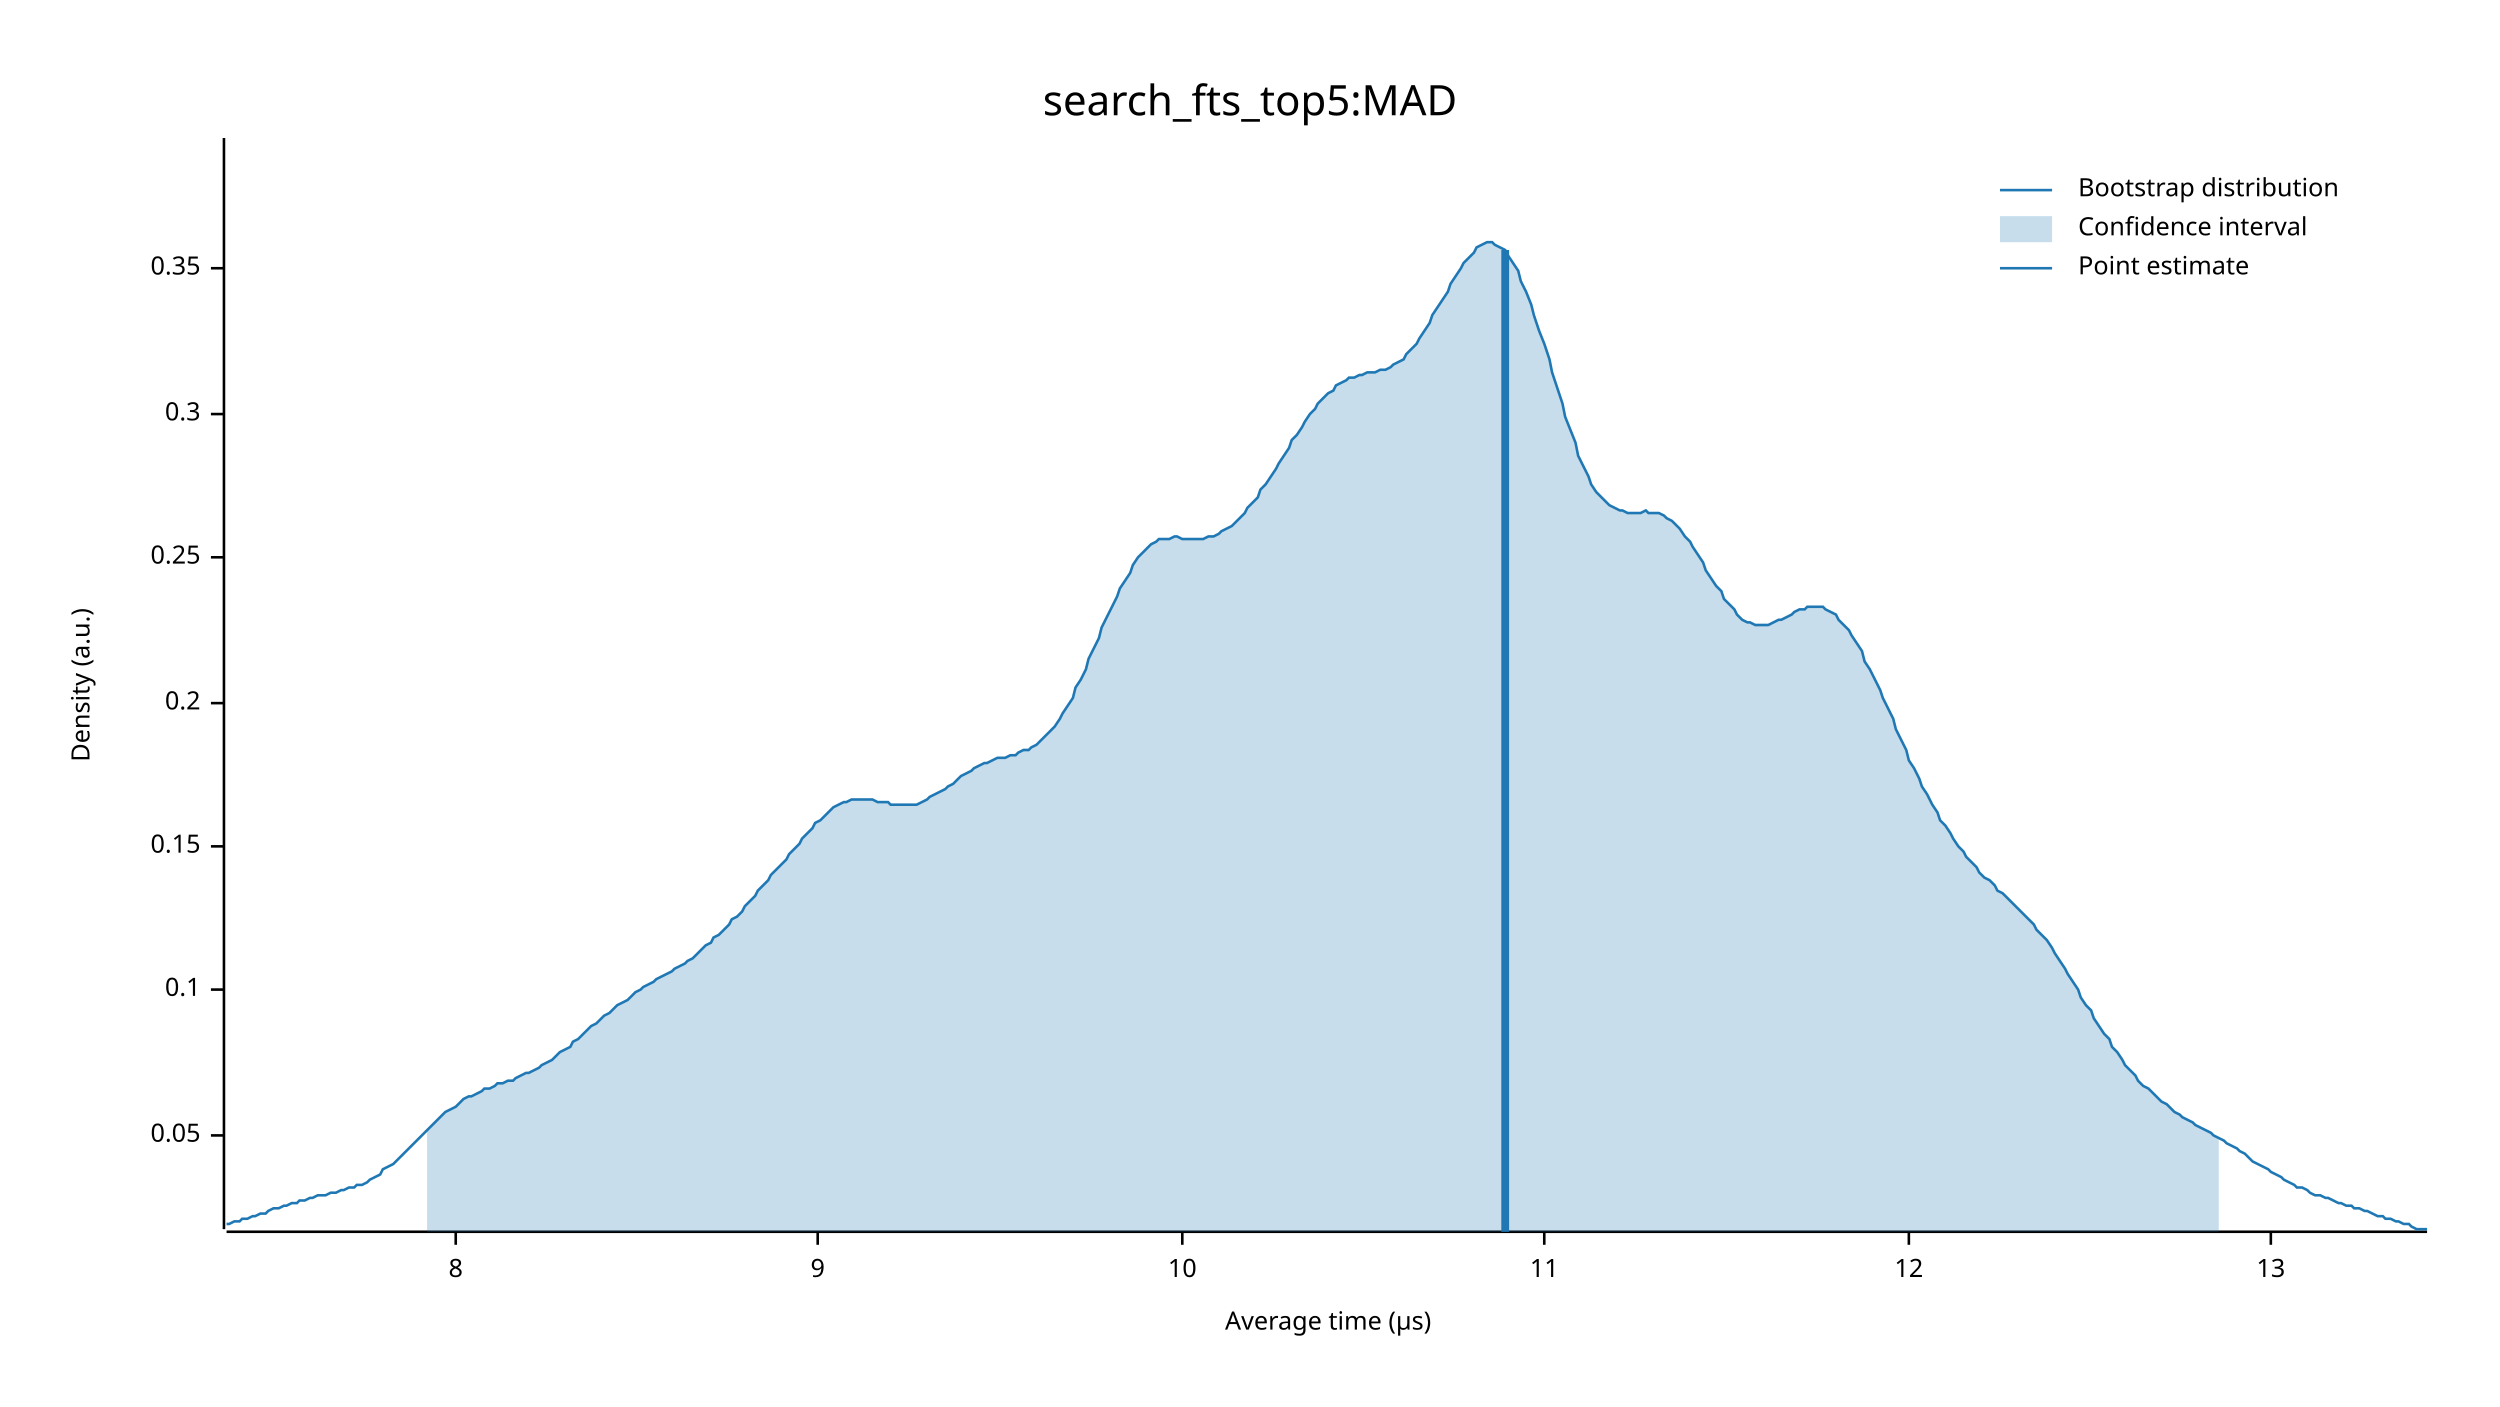
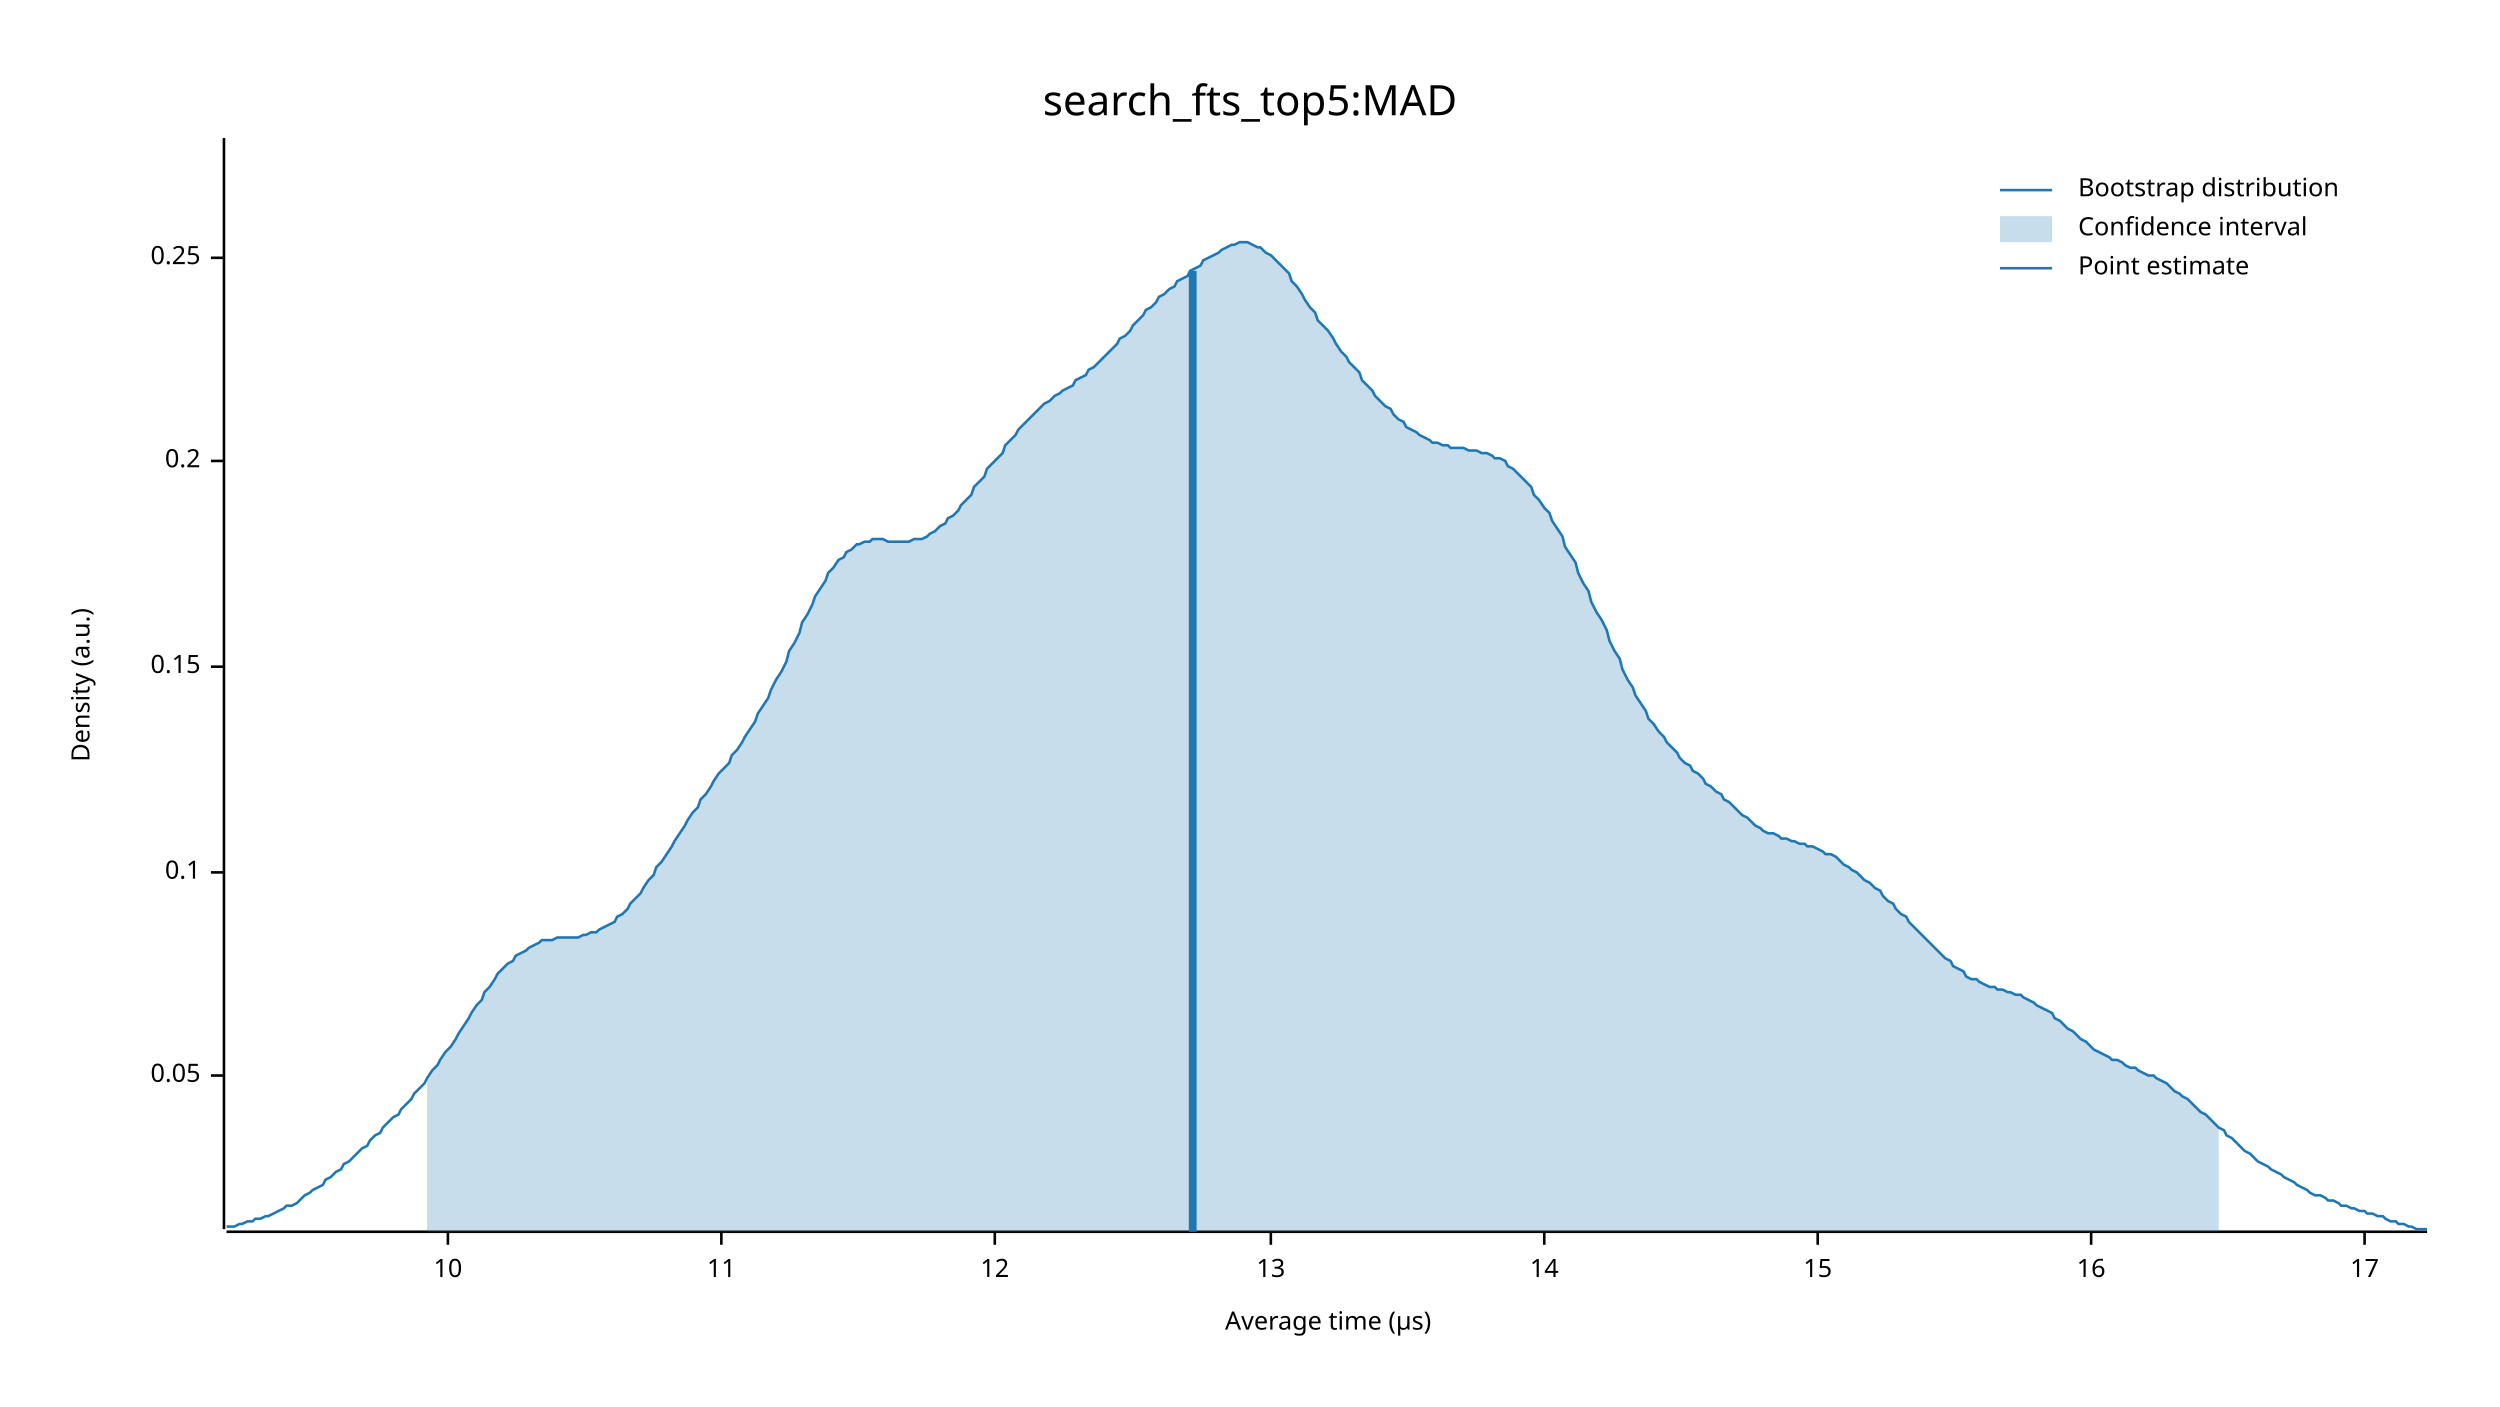
<svg xmlns="http://www.w3.org/2000/svg" width="960" height="540" viewBox="0 0 960 540">
  <text x="480" y="32" dy="0.76em" text-anchor="middle" font-family="sans-serif" font-size="16.129" opacity="1" fill="#000000">
search_fts_top5:MAD
</text>
  <text x="27" y="263" dy="0.76em" text-anchor="middle" font-family="sans-serif" font-size="9.677" opacity="1" fill="#000000" transform="rotate(270, 27, 263)">
Density (a.u.)
</text>
  <text x="510" y="513" dy="-0.5ex" text-anchor="middle" font-family="sans-serif" font-size="9.677" opacity="1" fill="#000000">
Average time (µs)
</text>
  <polyline fill="none" opacity="1" stroke="#000000" stroke-width="1" points="86,53 86,472 " />
-   <text x="77" y="436" dy="0.5ex" text-anchor="end" font-family="sans-serif" font-size="9.677" opacity="1" fill="#000000">
+   <text x="77" y="413" dy="0.5ex" text-anchor="end" font-family="sans-serif" font-size="9.677" opacity="1" fill="#000000">
0.05
</text>
-   <polyline fill="none" opacity="1" stroke="#000000" stroke-width="1" points="81,436 86,436 " />
-   <text x="77" y="380" dy="0.5ex" text-anchor="end" font-family="sans-serif" font-size="9.677" opacity="1" fill="#000000">
+   <polyline fill="none" opacity="1" stroke="#000000" stroke-width="1" points="81,413 86,413 " />
+   <text x="77" y="335" dy="0.5ex" text-anchor="end" font-family="sans-serif" font-size="9.677" opacity="1" fill="#000000">
0.1
</text>
-   <polyline fill="none" opacity="1" stroke="#000000" stroke-width="1" points="81,380 86,380 " />
-   <text x="77" y="325" dy="0.5ex" text-anchor="end" font-family="sans-serif" font-size="9.677" opacity="1" fill="#000000">
+   <polyline fill="none" opacity="1" stroke="#000000" stroke-width="1" points="81,335 86,335 " />
+   <text x="77" y="256" dy="0.5ex" text-anchor="end" font-family="sans-serif" font-size="9.677" opacity="1" fill="#000000">
0.15
</text>
-   <polyline fill="none" opacity="1" stroke="#000000" stroke-width="1" points="81,325 86,325 " />
-   <text x="77" y="270" dy="0.5ex" text-anchor="end" font-family="sans-serif" font-size="9.677" opacity="1" fill="#000000">
+   <polyline fill="none" opacity="1" stroke="#000000" stroke-width="1" points="81,256 86,256 " />
+   <text x="77" y="177" dy="0.5ex" text-anchor="end" font-family="sans-serif" font-size="9.677" opacity="1" fill="#000000">
0.2
</text>
-   <polyline fill="none" opacity="1" stroke="#000000" stroke-width="1" points="81,270 86,270 " />
-   <text x="77" y="214" dy="0.5ex" text-anchor="end" font-family="sans-serif" font-size="9.677" opacity="1" fill="#000000">
+   <polyline fill="none" opacity="1" stroke="#000000" stroke-width="1" points="81,177 86,177 " />
+   <text x="77" y="99" dy="0.5ex" text-anchor="end" font-family="sans-serif" font-size="9.677" opacity="1" fill="#000000">
0.25
</text>
-   <polyline fill="none" opacity="1" stroke="#000000" stroke-width="1" points="81,214 86,214 " />
-   <text x="77" y="159" dy="0.5ex" text-anchor="end" font-family="sans-serif" font-size="9.677" opacity="1" fill="#000000">
- 0.3
- </text>
-   <polyline fill="none" opacity="1" stroke="#000000" stroke-width="1" points="81,159 86,159 " />
-   <text x="77" y="103" dy="0.5ex" text-anchor="end" font-family="sans-serif" font-size="9.677" opacity="1" fill="#000000">
- 0.35
- </text>
-   <polyline fill="none" opacity="1" stroke="#000000" stroke-width="1" points="81,103 86,103 " />
+   <polyline fill="none" opacity="1" stroke="#000000" stroke-width="1" points="81,99 86,99 " />
  <polyline fill="none" opacity="1" stroke="#000000" stroke-width="1" points="87,473 932,473 " />
-   <text x="175" y="483" dy="0.76em" text-anchor="middle" font-family="sans-serif" font-size="9.677" opacity="1" fill="#000000">
- 8
- </text>
-   <polyline fill="none" opacity="1" stroke="#000000" stroke-width="1" points="175,473 175,478 " />
-   <text x="314" y="483" dy="0.76em" text-anchor="middle" font-family="sans-serif" font-size="9.677" opacity="1" fill="#000000">
- 9
- </text>
-   <polyline fill="none" opacity="1" stroke="#000000" stroke-width="1" points="314,473 314,478 " />
-   <text x="454" y="483" dy="0.76em" text-anchor="middle" font-family="sans-serif" font-size="9.677" opacity="1" fill="#000000">
+   <text x="172" y="483" dy="0.76em" text-anchor="middle" font-family="sans-serif" font-size="9.677" opacity="1" fill="#000000">
10
</text>
-   <polyline fill="none" opacity="1" stroke="#000000" stroke-width="1" points="454,473 454,478 " />
-   <text x="593" y="483" dy="0.76em" text-anchor="middle" font-family="sans-serif" font-size="9.677" opacity="1" fill="#000000">
+   <polyline fill="none" opacity="1" stroke="#000000" stroke-width="1" points="172,473 172,478 " />
+   <text x="277" y="483" dy="0.76em" text-anchor="middle" font-family="sans-serif" font-size="9.677" opacity="1" fill="#000000">
11
</text>
-   <polyline fill="none" opacity="1" stroke="#000000" stroke-width="1" points="593,473 593,478 " />
-   <text x="733" y="483" dy="0.76em" text-anchor="middle" font-family="sans-serif" font-size="9.677" opacity="1" fill="#000000">
+   <polyline fill="none" opacity="1" stroke="#000000" stroke-width="1" points="277,473 277,478 " />
+   <text x="382" y="483" dy="0.76em" text-anchor="middle" font-family="sans-serif" font-size="9.677" opacity="1" fill="#000000">
12
</text>
-   <polyline fill="none" opacity="1" stroke="#000000" stroke-width="1" points="733,473 733,478 " />
-   <text x="872" y="483" dy="0.76em" text-anchor="middle" font-family="sans-serif" font-size="9.677" opacity="1" fill="#000000">
+   <polyline fill="none" opacity="1" stroke="#000000" stroke-width="1" points="382,473 382,478 " />
+   <text x="488" y="483" dy="0.76em" text-anchor="middle" font-family="sans-serif" font-size="9.677" opacity="1" fill="#000000">
13
</text>
-   <polyline fill="none" opacity="1" stroke="#000000" stroke-width="1" points="872,473 872,478 " />
-   <polyline fill="none" opacity="1" stroke="#1F78B4" stroke-width="1" points="87,470 88,470 90,469 92,469 93,468 95,468 97,467 98,467 100,466 102,466 103,465 105,464 107,464 109,463 110,463 112,462 114,462 115,461 117,461 119,460 120,460 122,459 124,459 125,459 127,458 129,458 131,457 132,457 134,456 136,456 137,455 139,455 141,454 142,453 144,452 146,451 147,449 149,448 151,447 153,445 154,444 156,442 158,440 159,439 161,437 163,435 164,434 166,432 168,430 169,429 171,427 173,426 175,425 176,424 178,422 180,421 181,421 183,420 185,419 186,418 188,418 190,417 191,416 193,416 195,415 197,415 198,414 200,413 202,412 203,412 205,411 207,410 208,409 210,408 212,407 214,405 215,404 217,403 219,402 220,400 222,399 224,397 225,396 227,394 229,393 230,392 232,390 234,389 236,387 237,386 239,385 241,384 242,383 244,381 246,380 247,379 249,378 251,377 252,376 254,375 256,374 258,373 259,372 261,371 263,370 264,369 266,368 268,366 269,365 271,363 273,362 274,360 276,359 278,357 280,355 281,353 283,352 285,350 286,348 288,346 290,344 291,342 293,340 295,338 296,336 298,334 300,332 302,330 303,328 305,326 307,324 308,322 310,320 312,318 313,316 315,315 317,313 318,312 320,310 322,309 324,308 325,308 327,307 329,307 330,307 332,307 334,307 335,307 337,308 339,308 341,308 342,309 344,309 346,309 347,309 349,309 351,309 352,309 354,308 356,307 357,306 359,305 361,304 363,303 364,302 366,301 368,299 369,298 371,297 373,296 374,295 376,294 378,293 379,293 381,292 383,291 385,291 386,291 388,290 390,290 391,289 393,288 395,288 396,287 398,286 400,284 401,283 403,281 405,279 407,276 408,274 410,271 412,268 413,264 415,261 417,257 418,253 420,249 422,245 423,241 425,237 427,233 429,229 430,226 432,223 434,220 435,217 437,214 439,212 440,211 442,209 444,208 445,207 447,207 449,207 451,206 452,206 454,207 456,207 457,207 459,207 461,207 462,207 464,206 466,206 468,205 469,204 471,203 473,202 474,201 476,199 478,197 479,195 481,193 483,191 484,188 486,186 488,183 490,180 491,178 493,175 495,172 496,169 498,167 500,164 501,162 503,159 505,157 506,155 508,153 510,151 512,150 513,148 515,147 517,146 518,145 520,145 522,144 523,144 525,143 527,143 528,143 530,142 532,142 534,141 535,140 537,139 539,138 540,136 542,134 544,132 545,130 547,127 549,124 550,121 552,118 554,115 556,112 557,109 559,106 561,103 562,101 564,99 566,97 567,95 569,94 571,93 573,93 574,94 576,95 578,96 579,98 581,101 583,104 584,108 586,112 588,117 589,121 591,127 593,132 595,138 596,143 598,149 600,155 601,160 603,165 605,170 606,175 608,179 610,183 611,186 613,189 615,191 617,193 618,194 620,195 622,196 623,196 625,197 627,197 628,197 630,197 632,196 633,197 635,197 637,197 639,198 640,199 642,200 644,202 645,203 647,206 649,208 650,210 652,213 654,216 655,219 657,222 659,225 661,227 662,230 664,232 666,234 667,236 669,238 671,239 672,239 674,240 676,240 677,240 679,240 681,239 683,238 684,238 686,237 688,236 689,235 691,234 693,234 694,233 696,233 698,233 700,233 701,234 703,235 705,236 706,238 708,240 710,242 711,244 713,247 715,250 716,254 718,257 720,261 722,265 723,268 725,272 727,276 728,280 730,284 732,288 733,292 735,295 737,299 738,302 740,305 742,309 744,312 745,315 747,317 749,320 750,322 752,325 754,327 755,329 757,331 759,333 760,335 762,337 764,338 766,340 767,342 769,343 771,345 772,346 774,348 776,350 777,351 779,353 781,355 782,357 784,359 786,361 788,364 789,366 791,369 793,372 794,374 796,377 798,380 799,383 801,386 803,388 804,391 806,394 808,397 810,399 811,402 813,404 815,407 816,409 818,411 820,413 821,415 823,417 825,418 827,420 828,421 830,423 832,424 833,425 835,427 837,428 838,429 840,430 842,431 843,432 845,433 847,434 849,435 850,436 852,437 854,438 855,439 857,440 859,441 860,442 862,443 864,445 865,446 867,447 869,448 871,449 872,450 874,451 876,452 877,453 879,454 881,455 882,456 884,456 886,457 887,458 889,459 891,459 893,460 894,460 896,461 898,462 899,462 901,463 903,463 904,464 906,464 908,465 909,465 911,466 913,467 915,467 916,468 918,468 920,469 921,469 923,470 925,470 926,471 928,472 930,472 932,472 " />
-   <polygon opacity="0.25" fill="#1F78B4" points="164,434 166,432 168,430 169,429 171,427 173,426 175,425 176,424 178,422 180,421 181,421 183,420 185,419 186,418 188,418 190,417 191,416 193,416 195,415 197,415 198,414 200,413 202,412 203,412 205,411 207,410 208,409 210,408 212,407 214,405 215,404 217,403 219,402 220,400 222,399 224,397 225,396 227,394 229,393 230,392 232,390 234,389 236,387 237,386 239,385 241,384 242,383 244,381 246,380 247,379 249,378 251,377 252,376 254,375 256,374 258,373 259,372 261,371 263,370 264,369 266,368 268,366 269,365 271,363 273,362 274,360 276,359 278,357 280,355 281,353 283,352 285,350 286,348 288,346 290,344 291,342 293,340 295,338 296,336 298,334 300,332 302,330 303,328 305,326 307,324 308,322 310,320 312,318 313,316 315,315 317,313 318,312 320,310 322,309 324,308 325,308 327,307 329,307 330,307 332,307 334,307 335,307 337,308 339,308 341,308 342,309 344,309 346,309 347,309 349,309 351,309 352,309 354,308 356,307 357,306 359,305 361,304 363,303 364,302 366,301 368,299 369,298 371,297 373,296 374,295 376,294 378,293 379,293 381,292 383,291 385,291 386,291 388,290 390,290 391,289 393,288 395,288 396,287 398,286 400,284 401,283 403,281 405,279 407,276 408,274 410,271 412,268 413,264 415,261 417,257 418,253 420,249 422,245 423,241 425,237 427,233 429,229 430,226 432,223 434,220 435,217 437,214 439,212 440,211 442,209 444,208 445,207 447,207 449,207 451,206 452,206 454,207 456,207 457,207 459,207 461,207 462,207 464,206 466,206 468,205 469,204 471,203 473,202 474,201 476,199 478,197 479,195 481,193 483,191 484,188 486,186 488,183 490,180 491,178 493,175 495,172 496,169 498,167 500,164 501,162 503,159 505,157 506,155 508,153 510,151 512,150 513,148 515,147 517,146 518,145 520,145 522,144 523,144 525,143 527,143 528,143 530,142 532,142 534,141 535,140 537,139 539,138 540,136 542,134 544,132 545,130 547,127 549,124 550,121 552,118 554,115 556,112 557,109 559,106 561,103 562,101 564,99 566,97 567,95 569,94 571,93 573,93 574,94 576,95 578,96 579,98 581,101 583,104 584,108 586,112 588,117 589,121 591,127 593,132 595,138 596,143 598,149 600,155 601,160 603,165 605,170 606,175 608,179 610,183 611,186 613,189 615,191 617,193 618,194 620,195 622,196 623,196 625,197 627,197 628,197 630,197 632,196 633,197 635,197 637,197 639,198 640,199 642,200 644,202 645,203 647,206 649,208 650,210 652,213 654,216 655,219 657,222 659,225 661,227 662,230 664,232 666,234 667,236 669,238 671,239 672,239 674,240 676,240 677,240 679,240 681,239 683,238 684,238 686,237 688,236 689,235 691,234 693,234 694,233 696,233 698,233 700,233 701,234 703,235 705,236 706,238 708,240 710,242 711,244 713,247 715,250 716,254 718,257 720,261 722,265 723,268 725,272 727,276 728,280 730,284 732,288 733,292 735,295 737,299 738,302 740,305 742,309 744,312 745,315 747,317 749,320 750,322 752,325 754,327 755,329 757,331 759,333 760,335 762,337 764,338 766,340 767,342 769,343 771,345 772,346 774,348 776,350 777,351 779,353 781,355 782,357 784,359 786,361 788,364 789,366 791,369 793,372 794,374 796,377 798,380 799,383 801,386 803,388 804,391 806,394 808,397 810,399 811,402 813,404 815,407 816,409 818,411 820,413 821,415 823,417 825,418 827,420 828,421 830,423 832,424 833,425 835,427 837,428 838,429 840,430 842,431 843,432 845,433 847,434 849,435 850,436 852,437 852,473 164,473 " />
-   <polyline fill="none" opacity="1" stroke="#1F78B4" stroke-width="3" points="578,473 578,96 " />
+   <polyline fill="none" opacity="1" stroke="#000000" stroke-width="1" points="488,473 488,478 " />
+   <text x="593" y="483" dy="0.76em" text-anchor="middle" font-family="sans-serif" font-size="9.677" opacity="1" fill="#000000">
+ 14
+ </text>
+   <polyline fill="none" opacity="1" stroke="#000000" stroke-width="1" points="593,473 593,478 " />
+   <text x="698" y="483" dy="0.76em" text-anchor="middle" font-family="sans-serif" font-size="9.677" opacity="1" fill="#000000">
+ 15
+ </text>
+   <polyline fill="none" opacity="1" stroke="#000000" stroke-width="1" points="698,473 698,478 " />
+   <text x="803" y="483" dy="0.76em" text-anchor="middle" font-family="sans-serif" font-size="9.677" opacity="1" fill="#000000">
+ 16
+ </text>
+   <polyline fill="none" opacity="1" stroke="#000000" stroke-width="1" points="803,473 803,478 " />
+   <text x="908" y="483" dy="0.76em" text-anchor="middle" font-family="sans-serif" font-size="9.677" opacity="1" fill="#000000">
+ 17
+ </text>
+   <polyline fill="none" opacity="1" stroke="#000000" stroke-width="1" points="908,473 908,478 " />
+   <polyline fill="none" opacity="1" stroke="#1F78B4" stroke-width="1" points="87,471 88,471 90,471 92,470 93,470 95,469 97,469 98,468 100,468 102,467 103,467 105,466 107,465 109,464 110,463 112,463 114,462 115,461 117,459 119,458 120,457 122,456 124,455 125,453 127,452 129,450 131,449 132,447 134,446 136,444 137,443 139,441 141,440 142,438 144,436 146,435 147,433 149,431 151,429 153,428 154,426 156,424 158,422 159,420 161,418 163,416 164,414 166,411 168,409 169,407 171,404 173,402 175,399 176,397 178,394 180,391 181,389 183,386 185,384 186,381 188,379 190,376 191,374 193,372 195,370 197,369 198,367 200,366 202,365 203,364 205,363 207,362 208,361 210,361 212,361 214,360 215,360 217,360 219,360 220,360 222,360 224,359 225,359 227,358 229,358 230,357 232,356 234,355 236,354 237,352 239,351 241,349 242,347 244,345 246,343 247,341 249,338 251,336 252,333 254,331 256,328 258,325 259,323 261,320 263,317 264,315 266,312 268,310 269,307 271,305 273,302 274,300 276,297 278,295 280,293 281,290 283,288 285,285 286,283 288,280 290,277 291,274 293,271 295,268 296,265 298,261 300,258 302,254 303,250 305,247 307,243 308,239 310,236 312,232 313,229 315,226 317,223 318,220 320,218 322,215 324,214 325,212 327,211 329,209 330,209 332,208 334,208 335,207 337,207 339,207 341,208 342,208 344,208 346,208 347,208 349,208 351,207 352,207 354,207 356,206 357,205 359,204 361,202 363,201 364,199 366,198 368,196 369,194 371,192 373,190 374,187 376,185 378,183 379,180 381,178 383,176 385,174 386,171 388,169 390,167 391,165 393,163 395,161 396,160 398,158 400,156 401,155 403,154 405,152 407,151 408,150 410,149 412,148 413,146 415,145 417,144 418,142 420,141 422,139 423,138 425,136 427,134 429,132 430,130 432,129 434,127 435,125 437,123 439,121 440,119 442,118 444,116 445,114 447,113 449,111 451,110 452,108 454,107 456,106 457,104 459,103 461,102 462,100 464,99 466,98 468,97 469,96 471,95 473,94 474,94 476,93 478,93 479,93 481,94 483,95 484,95 486,97 488,98 490,100 491,101 493,103 495,105 496,108 498,110 500,113 501,115 503,118 505,120 506,123 508,125 510,127 512,130 513,132 515,135 517,137 518,139 520,141 522,143 523,146 525,148 527,150 528,152 530,154 532,156 534,157 535,159 537,161 539,162 540,164 542,165 544,166 545,167 547,168 549,169 550,170 552,170 554,171 556,171 557,172 559,172 561,172 562,172 564,173 566,173 567,173 569,174 571,174 573,175 574,176 576,176 578,177 579,179 581,180 583,182 584,183 586,185 588,187 589,190 591,192 593,195 595,197 596,200 598,203 600,206 601,210 603,213 605,216 606,220 608,224 610,227 611,231 613,235 615,238 617,242 618,246 620,250 622,253 623,257 625,261 627,264 628,267 630,270 632,273 633,276 635,278 637,281 639,283 640,285 642,287 644,289 645,291 647,293 649,294 650,296 652,297 654,299 655,301 657,302 659,304 661,305 662,307 664,308 666,310 667,311 669,313 671,314 672,315 674,317 676,318 677,319 679,320 681,320 683,321 684,322 686,322 688,323 689,323 691,324 693,324 694,325 696,325 698,326 700,327 701,328 703,328 705,329 706,330 708,332 710,333 711,334 713,335 715,337 716,338 718,339 720,341 722,342 723,344 725,346 727,347 728,349 730,351 732,352 733,354 735,356 737,358 738,359 740,361 742,363 744,365 745,366 747,368 749,369 750,371 752,372 754,373 755,375 757,376 759,376 760,377 762,378 764,379 766,379 767,380 769,380 771,381 772,381 774,382 776,382 777,383 779,384 781,385 782,386 784,387 786,388 788,389 789,391 791,392 793,394 794,395 796,396 798,398 799,399 801,400 803,402 804,403 806,404 808,405 810,406 811,407 813,407 815,408 816,409 818,410 820,410 821,411 823,412 825,413 827,413 828,414 830,415 832,416 833,417 835,419 837,420 838,421 840,422 842,424 843,425 845,427 847,428 849,430 850,431 852,433 854,434 855,436 857,437 859,439 860,440 862,442 864,443 865,444 867,446 869,447 871,448 872,449 874,450 876,451 877,452 879,453 881,454 882,455 884,456 886,457 887,458 889,459 891,459 893,460 894,461 896,461 898,462 899,463 901,463 903,464 904,464 906,465 908,465 909,466 911,466 913,467 915,467 916,468 918,469 920,469 921,470 923,470 925,471 926,471 928,472 930,472 932,472 " />
+   <polygon opacity="0.25" fill="#1F78B4" points="164,414 166,411 168,409 169,407 171,404 173,402 175,399 176,397 178,394 180,391 181,389 183,386 185,384 186,381 188,379 190,376 191,374 193,372 195,370 197,369 198,367 200,366 202,365 203,364 205,363 207,362 208,361 210,361 212,361 214,360 215,360 217,360 219,360 220,360 222,360 224,359 225,359 227,358 229,358 230,357 232,356 234,355 236,354 237,352 239,351 241,349 242,347 244,345 246,343 247,341 249,338 251,336 252,333 254,331 256,328 258,325 259,323 261,320 263,317 264,315 266,312 268,310 269,307 271,305 273,302 274,300 276,297 278,295 280,293 281,290 283,288 285,285 286,283 288,280 290,277 291,274 293,271 295,268 296,265 298,261 300,258 302,254 303,250 305,247 307,243 308,239 310,236 312,232 313,229 315,226 317,223 318,220 320,218 322,215 324,214 325,212 327,211 329,209 330,209 332,208 334,208 335,207 337,207 339,207 341,208 342,208 344,208 346,208 347,208 349,208 351,207 352,207 354,207 356,206 357,205 359,204 361,202 363,201 364,199 366,198 368,196 369,194 371,192 373,190 374,187 376,185 378,183 379,180 381,178 383,176 385,174 386,171 388,169 390,167 391,165 393,163 395,161 396,160 398,158 400,156 401,155 403,154 405,152 407,151 408,150 410,149 412,148 413,146 415,145 417,144 418,142 420,141 422,139 423,138 425,136 427,134 429,132 430,130 432,129 434,127 435,125 437,123 439,121 440,119 442,118 444,116 445,114 447,113 449,111 451,110 452,108 454,107 456,106 457,104 459,103 461,102 462,100 464,99 466,98 468,97 469,96 471,95 473,94 474,94 476,93 478,93 479,93 481,94 483,95 484,95 486,97 488,98 490,100 491,101 493,103 495,105 496,108 498,110 500,113 501,115 503,118 505,120 506,123 508,125 510,127 512,130 513,132 515,135 517,137 518,139 520,141 522,143 523,146 525,148 527,150 528,152 530,154 532,156 534,157 535,159 537,161 539,162 540,164 542,165 544,166 545,167 547,168 549,169 550,170 552,170 554,171 556,171 557,172 559,172 561,172 562,172 564,173 566,173 567,173 569,174 571,174 573,175 574,176 576,176 578,177 579,179 581,180 583,182 584,183 586,185 588,187 589,190 591,192 593,195 595,197 596,200 598,203 600,206 601,210 603,213 605,216 606,220 608,224 610,227 611,231 613,235 615,238 617,242 618,246 620,250 622,253 623,257 625,261 627,264 628,267 630,270 632,273 633,276 635,278 637,281 639,283 640,285 642,287 644,289 645,291 647,293 649,294 650,296 652,297 654,299 655,301 657,302 659,304 661,305 662,307 664,308 666,310 667,311 669,313 671,314 672,315 674,317 676,318 677,319 679,320 681,320 683,321 684,322 686,322 688,323 689,323 691,324 693,324 694,325 696,325 698,326 700,327 701,328 703,328 705,329 706,330 708,332 710,333 711,334 713,335 715,337 716,338 718,339 720,341 722,342 723,344 725,346 727,347 728,349 730,351 732,352 733,354 735,356 737,358 738,359 740,361 742,363 744,365 745,366 747,368 749,369 750,371 752,372 754,373 755,375 757,376 759,376 760,377 762,378 764,379 766,379 767,380 769,380 771,381 772,381 774,382 776,382 777,383 779,384 781,385 782,386 784,387 786,388 788,389 789,391 791,392 793,394 794,395 796,396 798,398 799,399 801,400 803,402 804,403 806,404 808,405 810,406 811,407 813,407 815,408 816,409 818,410 820,410 821,411 823,412 825,413 827,413 828,414 830,415 832,416 833,417 835,419 837,420 838,421 840,422 842,424 843,425 845,427 847,428 849,430 850,431 852,433 852,473 164,473 " />
+   <polyline fill="none" opacity="1" stroke="#1F78B4" stroke-width="3" points="458,473 458,104 " />
  <text x="798" y="68" dy="0.76em" text-anchor="start" font-family="sans-serif" font-size="9.677" opacity="1" fill="#000000">
Bootstrap distribution
</text>
  <text x="798" y="83" dy="0.76em" text-anchor="start" font-family="sans-serif" font-size="9.677" opacity="1" fill="#000000">
Confidence interval
</text>
  <text x="798" y="98" dy="0.76em" text-anchor="start" font-family="sans-serif" font-size="9.677" opacity="1" fill="#000000">
Point estimate
</text>
  <polyline fill="none" opacity="1" stroke="#1F78B4" stroke-width="1" points="768,73 788,73 " />
  <rect x="768" y="83" width="20" height="10" opacity="0.25" fill="#1F78B4" stroke="none" />
  <polyline fill="none" opacity="1" stroke="#1F78B4" stroke-width="1" points="768,103 788,103 " />
</svg>
